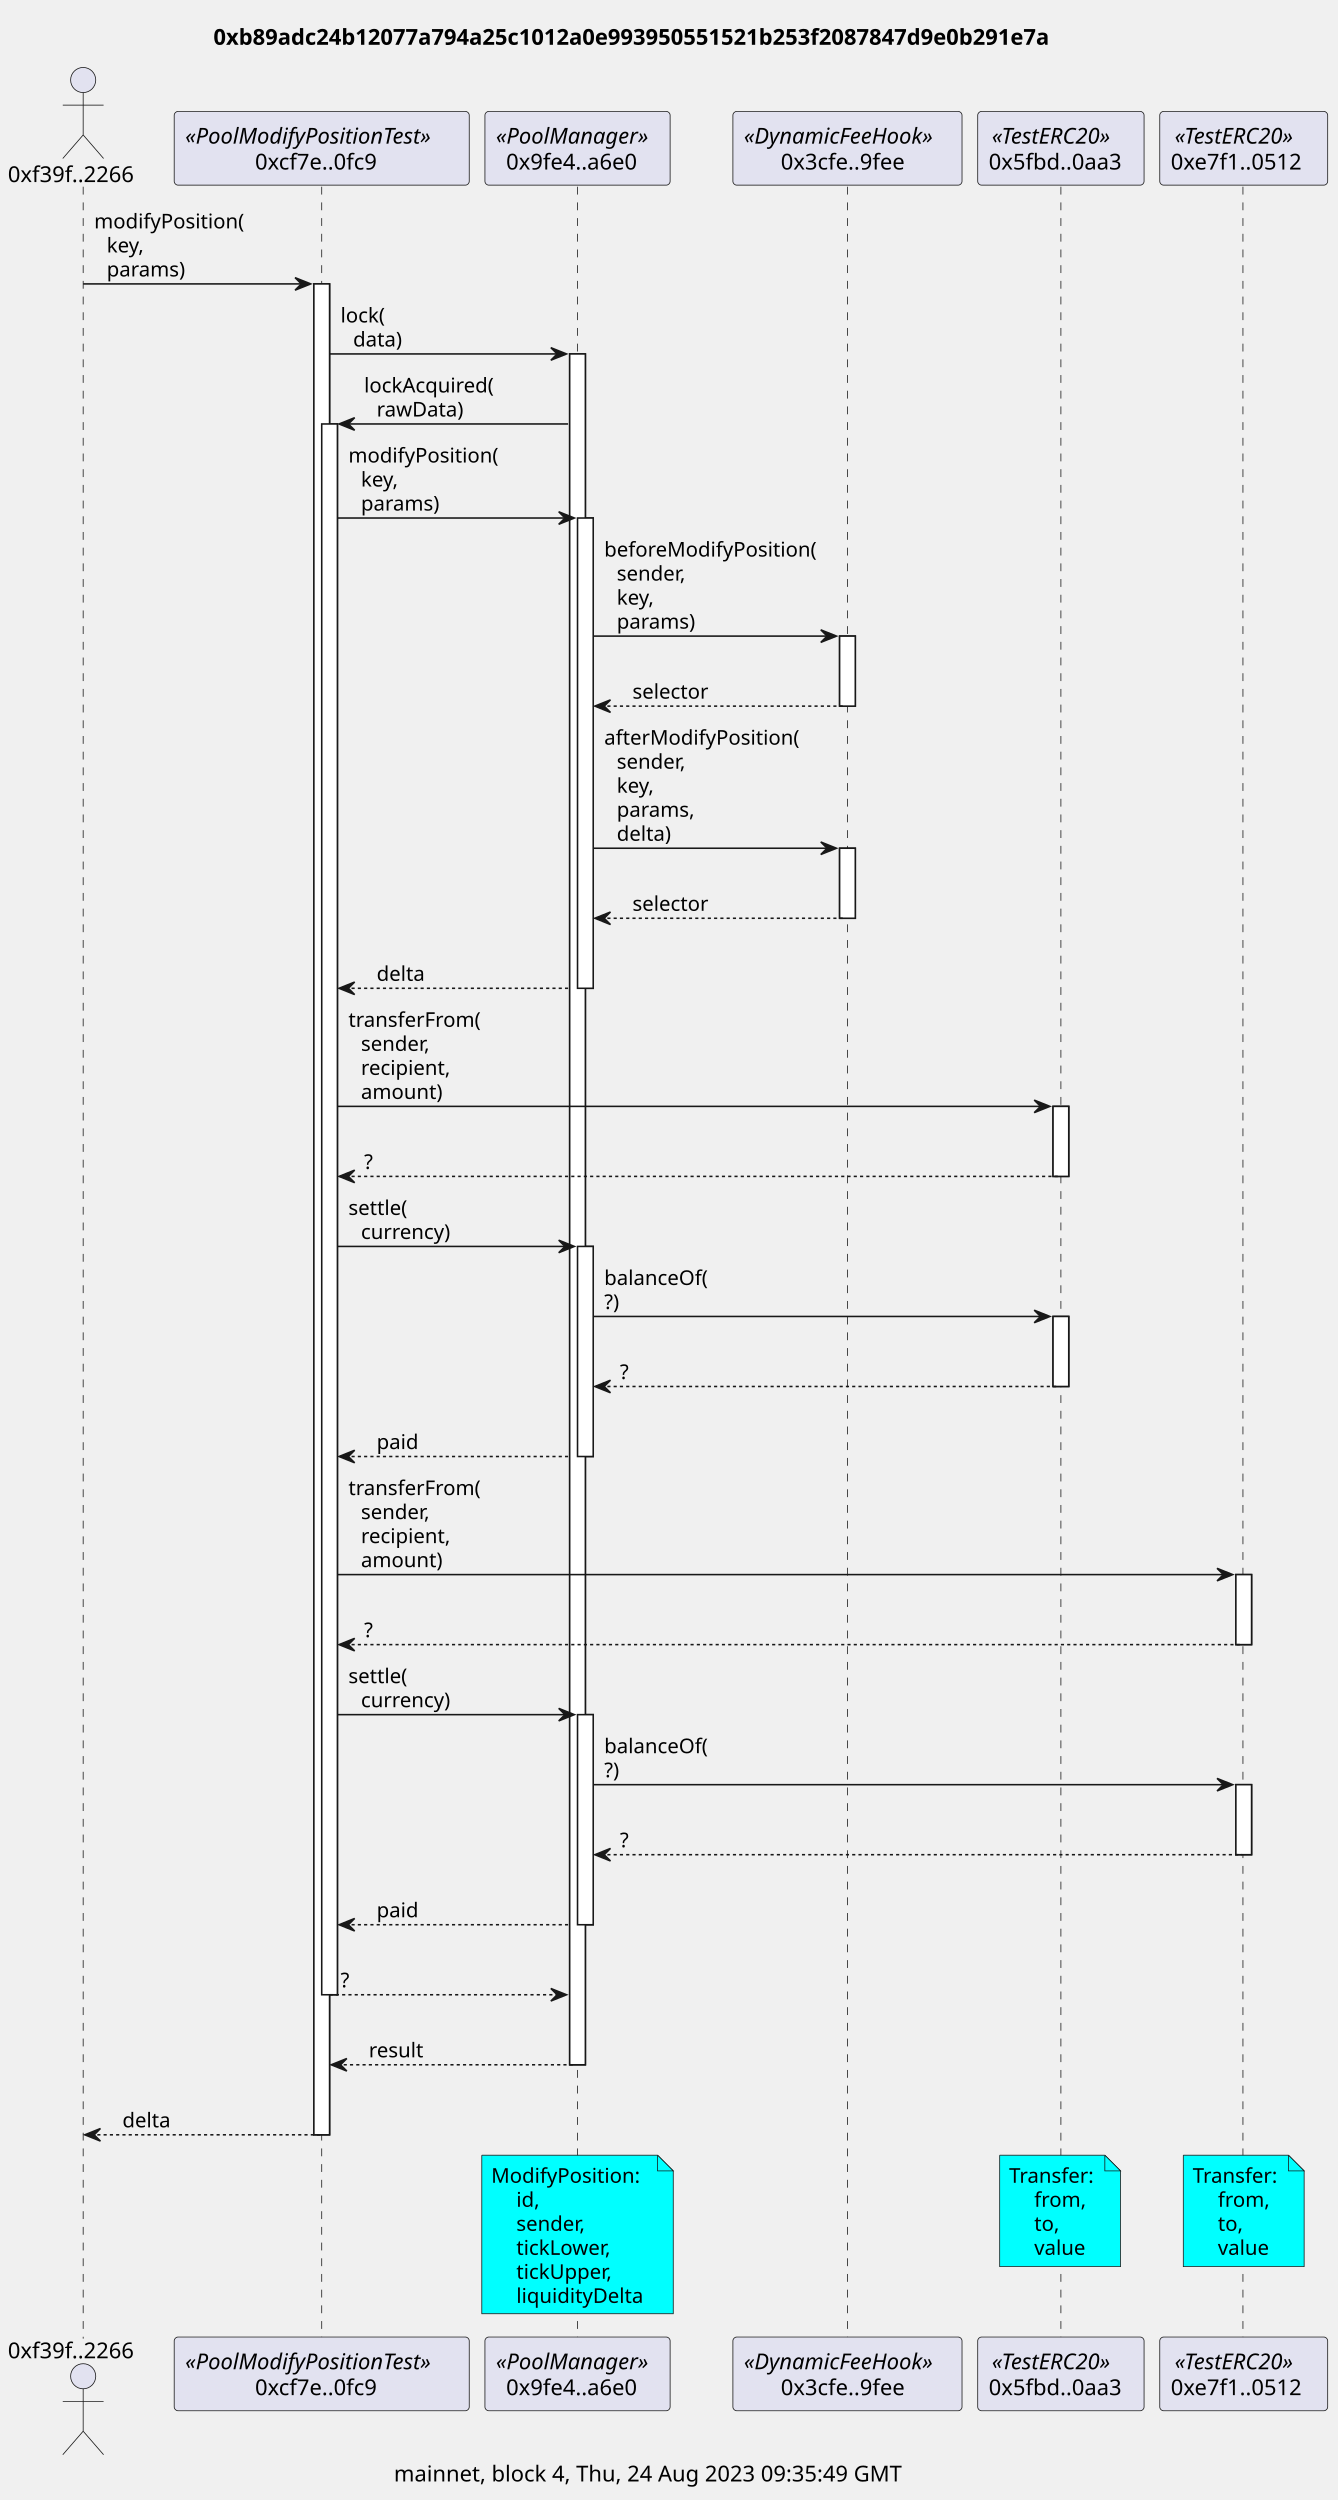
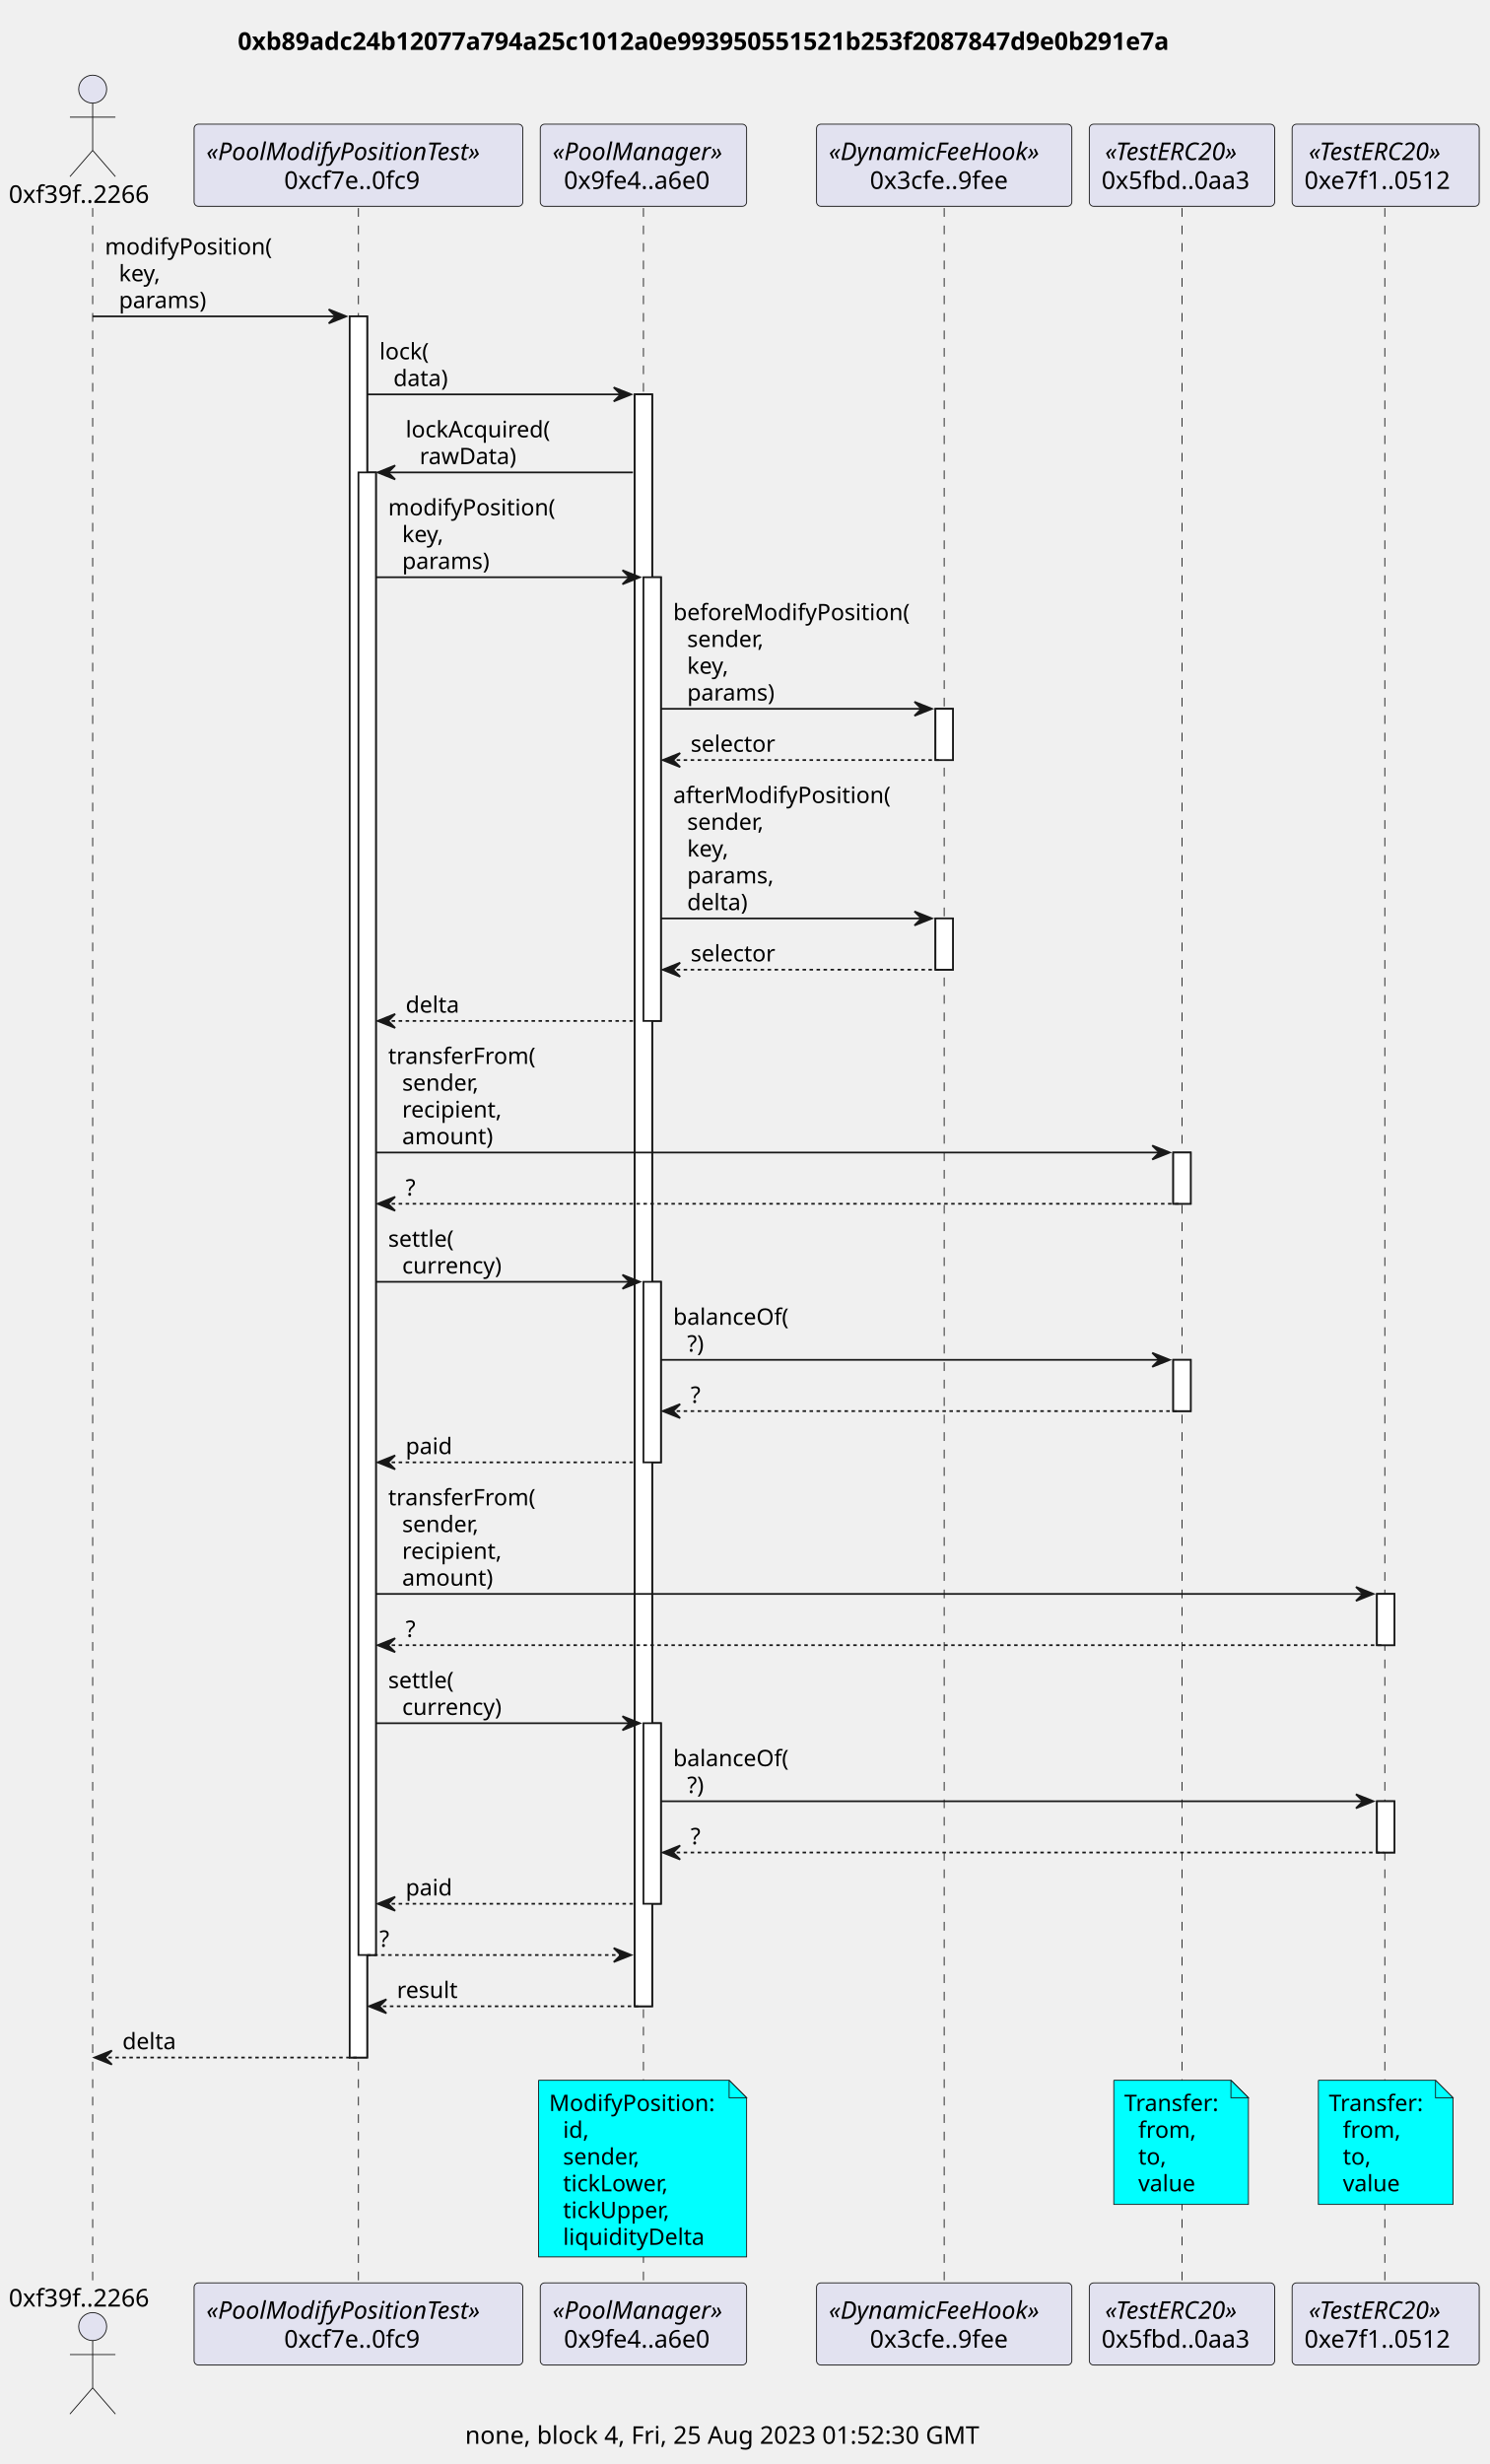
- <svg xmlns="http://www.w3.org/2000/svg" contentStyleType="text/css" height="1593px" preserveAspectRatio="none" style="width:852px;height:1593px;background:#FFFFFF;" version="1.1" viewBox="0 0 852 1593" width="852px" zoomAndPan="magnify">
+ <svg xmlns="http://www.w3.org/2000/svg" contentStyleType="text/css" height="1409px" preserveAspectRatio="none" style="width:852px;height:1409px;background:#FFFFFF;" version="1.1" viewBox="0 0 852 1409" width="852px" zoomAndPan="magnify">
  <defs />
  <g>
    <text fill="#000000" font-family="sans-serif" font-size="14" font-weight="bold" lengthAdjust="spacing" textLength="578" x="136" y="28.535">0xb89adc24b12077a794a25c1012a0e993950551521b253f2087847d9e0b291e7a</text>
-     <text fill="#000000" font-family="sans-serif" font-size="14" lengthAdjust="spacing" textLength="348" x="251" y="1581.186">mainnet, block 4, Thu, 24 Aug 2023 09:35:49 GMT</text>
-     <rect fill="#FFFFFF" height="1179.391" style="stroke:#181818;stroke-width:1.0;" width="10" x="200" y="180.908" />
-     <rect fill="#FFFFFF" height="1000.906" style="stroke:#181818;stroke-width:1.0;" width="10" x="205" y="270.15" />
-     <rect fill="#FFFFFF" height="1090.148" style="stroke:#181818;stroke-width:1.0;" width="10" x="363" y="225.529" />
-     <rect fill="#FFFFFF" height="299.658" style="stroke:#181818;stroke-width:1.0;" width="10" x="368" y="330.082" />
-     <rect fill="#FFFFFF" height="133.863" style="stroke:#181818;stroke-width:1.0;" width="10" x="368" y="794.225" />
-     <rect fill="#FFFFFF" height="133.863" style="stroke:#181818;stroke-width:1.0;" width="10" x="368" y="1092.572" />
-     <rect fill="#FFFFFF" height="44.621" style="stroke:#181818;stroke-width:1.0;" width="10" x="535" y="405.324" />
-     <rect fill="#FFFFFF" height="44.621" style="stroke:#181818;stroke-width:1.0;" width="10" x="535" y="540.498" />
-     <rect fill="#FFFFFF" height="44.621" style="stroke:#181818;stroke-width:1.0;" width="10" x="671" y="704.982" />
-     <rect fill="#FFFFFF" height="44.621" style="stroke:#181818;stroke-width:1.0;" width="10" x="671" y="838.846" />
-     <rect fill="#FFFFFF" height="44.621" style="stroke:#181818;stroke-width:1.0;" width="10" x="787.5" y="1003.33" />
-     <rect fill="#FFFFFF" height="44.621" style="stroke:#181818;stroke-width:1.0;" width="10" x="787.5" y="1137.193" />
-     <line style="stroke:#181818;stroke-width:0.5;stroke-dasharray:5.0,5.0;" x1="53" x2="53" y1="118.977" y2="1490.162" />
-     <line style="stroke:#181818;stroke-width:0.5;stroke-dasharray:5.0,5.0;" x1="205" x2="205" y1="118.977" y2="1490.162" />
-     <line style="stroke:#181818;stroke-width:0.5;stroke-dasharray:5.0,5.0;" x1="368" x2="368" y1="118.977" y2="1490.162" />
-     <line style="stroke:#181818;stroke-width:0.5;stroke-dasharray:5.0,5.0;" x1="540" x2="540" y1="118.977" y2="1490.162" />
-     <line style="stroke:#181818;stroke-width:0.5;stroke-dasharray:5.0,5.0;" x1="676" x2="676" y1="118.977" y2="1490.162" />
-     <line style="stroke:#181818;stroke-width:0.5;stroke-dasharray:5.0,5.0;" x1="792" x2="792" y1="118.977" y2="1490.162" />
+     <text fill="#000000" font-family="sans-serif" font-size="14" lengthAdjust="spacing" textLength="318" x="266" y="1397.459">none, block 4, Fri, 25 Aug 2023 01:52:30 GMT</text>
+     <rect fill="#FFFFFF" height="995.664" style="stroke:#181818;stroke-width:1.0;" width="10" x="200" y="180.908" />
+     <rect fill="#FFFFFF" height="847.801" style="stroke:#181818;stroke-width:1.0;" width="10" x="205" y="270.15" />
+     <rect fill="#FFFFFF" height="921.732" style="stroke:#181818;stroke-width:1.0;" width="10" x="363" y="225.529" />
+     <rect fill="#FFFFFF" height="253.727" style="stroke:#181818;stroke-width:1.0;" width="10" x="368" y="330.082" />
+     <rect fill="#FFFFFF" height="103.242" style="stroke:#181818;stroke-width:1.0;" width="10" x="368" y="732.982" />
+     <rect fill="#FFFFFF" height="103.242" style="stroke:#181818;stroke-width:1.0;" width="10" x="368" y="985.398" />
+     <rect fill="#FFFFFF" height="29.311" style="stroke:#181818;stroke-width:1.0;" width="10" x="535" y="405.324" />
+     <rect fill="#FFFFFF" height="29.311" style="stroke:#181818;stroke-width:1.0;" width="10" x="535" y="525.188" />
+     <rect fill="#FFFFFF" height="29.311" style="stroke:#181818;stroke-width:1.0;" width="10" x="671" y="659.051" />
+     <rect fill="#FFFFFF" height="29.311" style="stroke:#181818;stroke-width:1.0;" width="10" x="671" y="777.604" />
+     <rect fill="#FFFFFF" height="29.311" style="stroke:#181818;stroke-width:1.0;" width="10" x="787.5" y="911.467" />
+     <rect fill="#FFFFFF" height="29.311" style="stroke:#181818;stroke-width:1.0;" width="10" x="787.5" y="1030.02" />
+     <line style="stroke:#181818;stroke-width:0.5;stroke-dasharray:5.0,5.0;" x1="53" x2="53" y1="118.977" y2="1306.436" />
+     <line style="stroke:#181818;stroke-width:0.5;stroke-dasharray:5.0,5.0;" x1="205" x2="205" y1="118.977" y2="1306.436" />
+     <line style="stroke:#181818;stroke-width:0.5;stroke-dasharray:5.0,5.0;" x1="368" x2="368" y1="118.977" y2="1306.436" />
+     <line style="stroke:#181818;stroke-width:0.5;stroke-dasharray:5.0,5.0;" x1="540" x2="540" y1="118.977" y2="1306.436" />
+     <line style="stroke:#181818;stroke-width:0.5;stroke-dasharray:5.0,5.0;" x1="676" x2="676" y1="118.977" y2="1306.436" />
+     <line style="stroke:#181818;stroke-width:0.5;stroke-dasharray:5.0,5.0;" x1="792" x2="792" y1="118.977" y2="1306.436" />
    <text fill="#000000" font-family="sans-serif" font-size="14" lengthAdjust="spacing" textLength="90" x="5" y="116.023">0xf39f..2266</text>
    <ellipse cx="53" cy="50.988" fill="#E2E2F0" rx="8" ry="8" style="stroke:#181818;stroke-width:0.5;" />
    <path d="M53,58.988 L53,85.988 M40,66.988 L66,66.988 M53,85.988 L40,100.988 M53,85.988 L66,100.988 " fill="none" style="stroke:#181818;stroke-width:0.5;" />
-     <text fill="#000000" font-family="sans-serif" font-size="14" lengthAdjust="spacing" textLength="90" x="5" y="1502.697">0xf39f..2266</text>
-     <ellipse cx="53" cy="1514.15" fill="#E2E2F0" rx="8" ry="8" style="stroke:#181818;stroke-width:0.5;" />
-     <path d="M53,1522.15 L53,1549.15 M40,1530.15 L66,1530.15 M53,1549.15 L40,1564.15 M53,1549.15 L66,1564.15 " fill="none" style="stroke:#181818;stroke-width:0.5;" />
+     <text fill="#000000" font-family="sans-serif" font-size="14" lengthAdjust="spacing" textLength="90" x="5" y="1318.971">0xf39f..2266</text>
+     <ellipse cx="53" cy="1330.424" fill="#E2E2F0" rx="8" ry="8" style="stroke:#181818;stroke-width:0.5;" />
+     <path d="M53,1338.424 L53,1365.424 M40,1346.424 L66,1346.424 M53,1365.424 L40,1380.424 M53,1365.424 L66,1380.424 " fill="none" style="stroke:#181818;stroke-width:0.5;" />
    <rect fill="#E2E2F0" height="46.977" rx="2.5" ry="2.5" style="stroke:#181818;stroke-width:0.5;" width="188" x="111" y="71" />
    <text fill="#000000" font-family="sans-serif" font-size="14" font-style="italic" lengthAdjust="spacing" textLength="174" x="118" y="91.535">«PoolModifyPositionTest»</text>
    <text fill="#000000" font-family="sans-serif" font-size="14" lengthAdjust="spacing" textLength="85" x="162.5" y="108.023">0xcf7e..0fc9</text>
-     <rect fill="#E2E2F0" height="46.977" rx="2.5" ry="2.5" style="stroke:#181818;stroke-width:0.5;" width="188" x="111" y="1489.162" />
-     <text fill="#000000" font-family="sans-serif" font-size="14" font-style="italic" lengthAdjust="spacing" textLength="174" x="118" y="1509.697">«PoolModifyPositionTest»</text>
-     <text fill="#000000" font-family="sans-serif" font-size="14" lengthAdjust="spacing" textLength="85" x="162.5" y="1526.186">0xcf7e..0fc9</text>
+     <rect fill="#E2E2F0" height="46.977" rx="2.5" ry="2.5" style="stroke:#181818;stroke-width:0.5;" width="188" x="111" y="1305.436" />
+     <text fill="#000000" font-family="sans-serif" font-size="14" font-style="italic" lengthAdjust="spacing" textLength="174" x="118" y="1325.971">«PoolModifyPositionTest»</text>
+     <text fill="#000000" font-family="sans-serif" font-size="14" lengthAdjust="spacing" textLength="85" x="162.5" y="1342.459">0xcf7e..0fc9</text>
    <rect fill="#E2E2F0" height="46.977" rx="2.5" ry="2.5" style="stroke:#181818;stroke-width:0.5;" width="118" x="309" y="71" />
    <text fill="#000000" font-family="sans-serif" font-size="14" font-style="italic" lengthAdjust="spacing" textLength="104" x="316" y="91.535">«PoolManager»</text>
    <text fill="#000000" font-family="sans-serif" font-size="14" lengthAdjust="spacing" textLength="91" x="322.5" y="108.023">0x9fe4..a6e0</text>
-     <rect fill="#E2E2F0" height="46.977" rx="2.5" ry="2.5" style="stroke:#181818;stroke-width:0.5;" width="118" x="309" y="1489.162" />
-     <text fill="#000000" font-family="sans-serif" font-size="14" font-style="italic" lengthAdjust="spacing" textLength="104" x="316" y="1509.697">«PoolManager»</text>
-     <text fill="#000000" font-family="sans-serif" font-size="14" lengthAdjust="spacing" textLength="91" x="322.5" y="1526.186">0x9fe4..a6e0</text>
+     <rect fill="#E2E2F0" height="46.977" rx="2.5" ry="2.5" style="stroke:#181818;stroke-width:0.5;" width="118" x="309" y="1305.436" />
+     <text fill="#000000" font-family="sans-serif" font-size="14" font-style="italic" lengthAdjust="spacing" textLength="104" x="316" y="1325.971">«PoolManager»</text>
+     <text fill="#000000" font-family="sans-serif" font-size="14" lengthAdjust="spacing" textLength="91" x="322.5" y="1342.459">0x9fe4..a6e0</text>
    <rect fill="#E2E2F0" height="46.977" rx="2.5" ry="2.5" style="stroke:#181818;stroke-width:0.5;" width="146" x="467" y="71" />
    <text fill="#000000" font-family="sans-serif" font-size="14" font-style="italic" lengthAdjust="spacing" textLength="132" x="474" y="91.535">«DynamicFeeHook»</text>
    <text fill="#000000" font-family="sans-serif" font-size="14" lengthAdjust="spacing" textLength="85" x="497.5" y="108.023">0x3cfe..9fee</text>
-     <rect fill="#E2E2F0" height="46.977" rx="2.5" ry="2.5" style="stroke:#181818;stroke-width:0.5;" width="146" x="467" y="1489.162" />
-     <text fill="#000000" font-family="sans-serif" font-size="14" font-style="italic" lengthAdjust="spacing" textLength="132" x="474" y="1509.697">«DynamicFeeHook»</text>
-     <text fill="#000000" font-family="sans-serif" font-size="14" lengthAdjust="spacing" textLength="85" x="497.5" y="1526.186">0x3cfe..9fee</text>
+     <rect fill="#E2E2F0" height="46.977" rx="2.5" ry="2.5" style="stroke:#181818;stroke-width:0.5;" width="146" x="467" y="1305.436" />
+     <text fill="#000000" font-family="sans-serif" font-size="14" font-style="italic" lengthAdjust="spacing" textLength="132" x="474" y="1325.971">«DynamicFeeHook»</text>
+     <text fill="#000000" font-family="sans-serif" font-size="14" lengthAdjust="spacing" textLength="85" x="497.5" y="1342.459">0x3cfe..9fee</text>
    <rect fill="#E2E2F0" height="46.977" rx="2.5" ry="2.5" style="stroke:#181818;stroke-width:0.5;" width="106" x="623" y="71" />
    <text fill="#000000" font-family="sans-serif" font-size="14" font-style="italic" lengthAdjust="spacing" textLength="88" x="632" y="91.535">«TestERC20»</text>
    <text fill="#000000" font-family="sans-serif" font-size="14" lengthAdjust="spacing" textLength="92" x="630" y="108.023">0x5fbd..0aa3</text>
-     <rect fill="#E2E2F0" height="46.977" rx="2.5" ry="2.5" style="stroke:#181818;stroke-width:0.5;" width="106" x="623" y="1489.162" />
-     <text fill="#000000" font-family="sans-serif" font-size="14" font-style="italic" lengthAdjust="spacing" textLength="88" x="632" y="1509.697">«TestERC20»</text>
-     <text fill="#000000" font-family="sans-serif" font-size="14" lengthAdjust="spacing" textLength="92" x="630" y="1526.186">0x5fbd..0aa3</text>
+     <rect fill="#E2E2F0" height="46.977" rx="2.5" ry="2.5" style="stroke:#181818;stroke-width:0.5;" width="106" x="623" y="1305.436" />
+     <text fill="#000000" font-family="sans-serif" font-size="14" font-style="italic" lengthAdjust="spacing" textLength="88" x="632" y="1325.971">«TestERC20»</text>
+     <text fill="#000000" font-family="sans-serif" font-size="14" lengthAdjust="spacing" textLength="92" x="630" y="1342.459">0x5fbd..0aa3</text>
    <rect fill="#E2E2F0" height="46.977" rx="2.5" ry="2.5" style="stroke:#181818;stroke-width:0.5;" width="107" x="739" y="71" />
    <text fill="#000000" font-family="sans-serif" font-size="14" font-style="italic" lengthAdjust="spacing" textLength="88" x="748.5" y="91.535">«TestERC20»</text>
    <text fill="#000000" font-family="sans-serif" font-size="14" lengthAdjust="spacing" textLength="93" x="746" y="108.023">0xe7f1..0512</text>
-     <rect fill="#E2E2F0" height="46.977" rx="2.5" ry="2.5" style="stroke:#181818;stroke-width:0.5;" width="107" x="739" y="1489.162" />
-     <text fill="#000000" font-family="sans-serif" font-size="14" font-style="italic" lengthAdjust="spacing" textLength="88" x="748.5" y="1509.697">«TestERC20»</text>
-     <text fill="#000000" font-family="sans-serif" font-size="14" lengthAdjust="spacing" textLength="93" x="746" y="1526.186">0xe7f1..0512</text>
-     <rect fill="#FFFFFF" height="1179.391" style="stroke:#181818;stroke-width:1.0;" width="10" x="200" y="180.908" />
-     <rect fill="#FFFFFF" height="1000.906" style="stroke:#181818;stroke-width:1.0;" width="10" x="205" y="270.15" />
-     <rect fill="#FFFFFF" height="1090.148" style="stroke:#181818;stroke-width:1.0;" width="10" x="363" y="225.529" />
-     <rect fill="#FFFFFF" height="299.658" style="stroke:#181818;stroke-width:1.0;" width="10" x="368" y="330.082" />
-     <rect fill="#FFFFFF" height="133.863" style="stroke:#181818;stroke-width:1.0;" width="10" x="368" y="794.225" />
-     <rect fill="#FFFFFF" height="133.863" style="stroke:#181818;stroke-width:1.0;" width="10" x="368" y="1092.572" />
-     <rect fill="#FFFFFF" height="44.621" style="stroke:#181818;stroke-width:1.0;" width="10" x="535" y="405.324" />
-     <rect fill="#FFFFFF" height="44.621" style="stroke:#181818;stroke-width:1.0;" width="10" x="535" y="540.498" />
-     <rect fill="#FFFFFF" height="44.621" style="stroke:#181818;stroke-width:1.0;" width="10" x="671" y="704.982" />
-     <rect fill="#FFFFFF" height="44.621" style="stroke:#181818;stroke-width:1.0;" width="10" x="671" y="838.846" />
-     <rect fill="#FFFFFF" height="44.621" style="stroke:#181818;stroke-width:1.0;" width="10" x="787.5" y="1003.33" />
-     <rect fill="#FFFFFF" height="44.621" style="stroke:#181818;stroke-width:1.0;" width="10" x="787.5" y="1137.193" />
+     <rect fill="#E2E2F0" height="46.977" rx="2.5" ry="2.5" style="stroke:#181818;stroke-width:0.5;" width="107" x="739" y="1305.436" />
+     <text fill="#000000" font-family="sans-serif" font-size="14" font-style="italic" lengthAdjust="spacing" textLength="88" x="748.5" y="1325.971">«TestERC20»</text>
+     <text fill="#000000" font-family="sans-serif" font-size="14" lengthAdjust="spacing" textLength="93" x="746" y="1342.459">0xe7f1..0512</text>
+     <rect fill="#FFFFFF" height="995.664" style="stroke:#181818;stroke-width:1.0;" width="10" x="200" y="180.908" />
+     <rect fill="#FFFFFF" height="847.801" style="stroke:#181818;stroke-width:1.0;" width="10" x="205" y="270.15" />
+     <rect fill="#FFFFFF" height="921.732" style="stroke:#181818;stroke-width:1.0;" width="10" x="363" y="225.529" />
+     <rect fill="#FFFFFF" height="253.727" style="stroke:#181818;stroke-width:1.0;" width="10" x="368" y="330.082" />
+     <rect fill="#FFFFFF" height="103.242" style="stroke:#181818;stroke-width:1.0;" width="10" x="368" y="732.982" />
+     <rect fill="#FFFFFF" height="103.242" style="stroke:#181818;stroke-width:1.0;" width="10" x="368" y="985.398" />
+     <rect fill="#FFFFFF" height="29.311" style="stroke:#181818;stroke-width:1.0;" width="10" x="535" y="405.324" />
+     <rect fill="#FFFFFF" height="29.311" style="stroke:#181818;stroke-width:1.0;" width="10" x="535" y="525.188" />
+     <rect fill="#FFFFFF" height="29.311" style="stroke:#181818;stroke-width:1.0;" width="10" x="671" y="659.051" />
+     <rect fill="#FFFFFF" height="29.311" style="stroke:#181818;stroke-width:1.0;" width="10" x="671" y="777.604" />
+     <rect fill="#FFFFFF" height="29.311" style="stroke:#181818;stroke-width:1.0;" width="10" x="787.5" y="911.467" />
+     <rect fill="#FFFFFF" height="29.311" style="stroke:#181818;stroke-width:1.0;" width="10" x="787.5" y="1030.02" />
    <polygon fill="#181818" points="188,176.908,198,180.908,188,184.908,192,180.908" style="stroke:#181818;stroke-width:1.0;" />
    <line style="stroke:#181818;stroke-width:1.0;" x1="53" x2="194" y1="180.908" y2="180.908" />
    <text fill="#000000" font-family="sans-serif" font-size="13" lengthAdjust="spacing" textLength="99" x="60" y="145.545">modifyPosition(</text>
    <text fill="#000000" font-family="sans-serif" font-size="13" lengthAdjust="spacing" textLength="26" x="68" y="160.856">key,</text>
    <text fill="#000000" font-family="sans-serif" font-size="13" lengthAdjust="spacing" textLength="50" x="68" y="176.166">params)</text>
    <polygon fill="#181818" points="351,221.529,361,225.529,351,229.529,355,225.529" style="stroke:#181818;stroke-width:1.0;" />
    <line style="stroke:#181818;stroke-width:1.0;" x1="210" x2="357" y1="225.529" y2="225.529" />
    <text fill="#000000" font-family="sans-serif" font-size="13" lengthAdjust="spacing" textLength="31" x="217" y="205.477">lock(</text>
    <text fill="#000000" font-family="sans-serif" font-size="13" lengthAdjust="spacing" textLength="31" x="225" y="220.787">data)</text>
    <polygon fill="#181818" points="226,266.15,216,270.15,226,274.15,222,270.15" style="stroke:#181818;stroke-width:1.0;" />
    <line style="stroke:#181818;stroke-width:1.0;" x1="220" x2="362" y1="270.15" y2="270.15" />
    <text fill="#000000" font-family="sans-serif" font-size="13" lengthAdjust="spacing" textLength="87" x="232" y="250.098">lockAcquired(</text>
    <text fill="#000000" font-family="sans-serif" font-size="13" lengthAdjust="spacing" textLength="55" x="240" y="265.408">rawData)</text>
    <polygon fill="#181818" points="356,326.082,366,330.082,356,334.082,360,330.082" style="stroke:#181818;stroke-width:1.0;" />
    <line style="stroke:#181818;stroke-width:1.0;" x1="215" x2="362" y1="330.082" y2="330.082" />
    <text fill="#000000" font-family="sans-serif" font-size="13" lengthAdjust="spacing" textLength="99" x="222" y="294.719">modifyPosition(</text>
    <text fill="#000000" font-family="sans-serif" font-size="13" lengthAdjust="spacing" textLength="26" x="230" y="310.029">key,</text>
    <text fill="#000000" font-family="sans-serif" font-size="13" lengthAdjust="spacing" textLength="50" x="230" y="325.34">params)</text>
    <polygon fill="#181818" points="523,401.324,533,405.324,523,409.324,527,405.324" style="stroke:#181818;stroke-width:1.0;" />
    <line style="stroke:#181818;stroke-width:1.0;" x1="378" x2="529" y1="405.324" y2="405.324" />
    <text fill="#000000" font-family="sans-serif" font-size="13" lengthAdjust="spacing" textLength="138" x="385" y="354.65">beforeModifyPosition(</text>
    <text fill="#000000" font-family="sans-serif" font-size="13" lengthAdjust="spacing" textLength="46" x="393" y="369.961">sender,</text>
    <text fill="#000000" font-family="sans-serif" font-size="13" lengthAdjust="spacing" textLength="26" x="393" y="385.272">key,</text>
    <text fill="#000000" font-family="sans-serif" font-size="13" lengthAdjust="spacing" textLength="50" x="393" y="400.582">params)</text>
-     <polygon fill="#181818" points="389,445.945,379,449.945,389,453.945,385,449.945" style="stroke:#181818;stroke-width:1.0;" />
-     <line style="stroke:#181818;stroke-width:1.0;stroke-dasharray:2.0,2.0;" x1="383" x2="539" y1="449.945" y2="449.945" />
-     <text fill="#000000" font-family="sans-serif" font-size="13" lengthAdjust="spacing" textLength="4" x="395" y="429.893"> </text>
-     <text fill="#000000" font-family="sans-serif" font-size="13" lengthAdjust="spacing" textLength="50" x="403" y="445.203">selector</text>
-     <polygon fill="#181818" points="523,536.498,533,540.498,523,544.498,527,540.498" style="stroke:#181818;stroke-width:1.0;" />
-     <line style="stroke:#181818;stroke-width:1.0;" x1="378" x2="529" y1="540.498" y2="540.498" />
-     <text fill="#000000" font-family="sans-serif" font-size="13" lengthAdjust="spacing" textLength="127" x="385" y="474.514">afterModifyPosition(</text>
-     <text fill="#000000" font-family="sans-serif" font-size="13" lengthAdjust="spacing" textLength="46" x="393" y="489.824">sender,</text>
-     <text fill="#000000" font-family="sans-serif" font-size="13" lengthAdjust="spacing" textLength="26" x="393" y="505.135">key,</text>
-     <text fill="#000000" font-family="sans-serif" font-size="13" lengthAdjust="spacing" textLength="50" x="393" y="520.445">params,</text>
-     <text fill="#000000" font-family="sans-serif" font-size="13" lengthAdjust="spacing" textLength="35" x="393" y="535.756">delta)</text>
-     <polygon fill="#181818" points="389,581.119,379,585.119,389,589.119,385,585.119" style="stroke:#181818;stroke-width:1.0;" />
-     <line style="stroke:#181818;stroke-width:1.0;stroke-dasharray:2.0,2.0;" x1="383" x2="539" y1="585.119" y2="585.119" />
-     <text fill="#000000" font-family="sans-serif" font-size="13" lengthAdjust="spacing" textLength="4" x="395" y="565.066"> </text>
-     <text fill="#000000" font-family="sans-serif" font-size="13" lengthAdjust="spacing" textLength="50" x="403" y="580.377">selector</text>
-     <polygon fill="#181818" points="226,625.74,216,629.74,226,633.74,222,629.74" style="stroke:#181818;stroke-width:1.0;" />
-     <line style="stroke:#181818;stroke-width:1.0;stroke-dasharray:2.0,2.0;" x1="220" x2="362" y1="629.74" y2="629.74" />
-     <text fill="#000000" font-family="sans-serif" font-size="13" lengthAdjust="spacing" textLength="4" x="232" y="609.688"> </text>
-     <text fill="#000000" font-family="sans-serif" font-size="13" lengthAdjust="spacing" textLength="31" x="240" y="624.998">delta</text>
-     <polygon fill="#181818" points="659,700.982,669,704.982,659,708.982,663,704.982" style="stroke:#181818;stroke-width:1.0;" />
-     <line style="stroke:#181818;stroke-width:1.0;" x1="215" x2="665" y1="704.982" y2="704.982" />
-     <text fill="#000000" font-family="sans-serif" font-size="13" lengthAdjust="spacing" textLength="85" x="222" y="654.309">transferFrom(</text>
-     <text fill="#000000" font-family="sans-serif" font-size="13" lengthAdjust="spacing" textLength="46" x="230" y="669.619">sender,</text>
-     <text fill="#000000" font-family="sans-serif" font-size="13" lengthAdjust="spacing" textLength="59" x="230" y="684.93">recipient,</text>
-     <text fill="#000000" font-family="sans-serif" font-size="13" lengthAdjust="spacing" textLength="52" x="230" y="700.24">amount)</text>
-     <polygon fill="#181818" points="226,745.604,216,749.604,226,753.604,222,749.604" style="stroke:#181818;stroke-width:1.0;" />
-     <line style="stroke:#181818;stroke-width:1.0;stroke-dasharray:2.0,2.0;" x1="220" x2="675" y1="749.604" y2="749.604" />
-     <text fill="#000000" font-family="sans-serif" font-size="13" lengthAdjust="spacing" textLength="4" x="232" y="729.551"> </text>
-     <text fill="#000000" font-family="sans-serif" font-size="13" lengthAdjust="spacing" textLength="5" x="232" y="744.861">?</text>
-     <polygon fill="#181818" points="356,790.225,366,794.225,356,798.225,360,794.225" style="stroke:#181818;stroke-width:1.0;" />
-     <line style="stroke:#181818;stroke-width:1.0;" x1="215" x2="362" y1="794.225" y2="794.225" />
-     <text fill="#000000" font-family="sans-serif" font-size="13" lengthAdjust="spacing" textLength="39" x="222" y="774.172">settle(</text>
-     <text fill="#000000" font-family="sans-serif" font-size="13" lengthAdjust="spacing" textLength="58" x="230" y="789.482">currency)</text>
-     <polygon fill="#181818" points="659,834.846,669,838.846,659,842.846,663,838.846" style="stroke:#181818;stroke-width:1.0;" />
-     <line style="stroke:#181818;stroke-width:1.0;" x1="378" x2="665" y1="838.846" y2="838.846" />
-     <text fill="#000000" font-family="sans-serif" font-size="13" lengthAdjust="spacing" textLength="67" x="385" y="818.793">balanceOf(</text>
-     <text fill="#000000" font-family="sans-serif" font-size="13" lengthAdjust="spacing" textLength="9" x="385" y="834.104">?)</text>
-     <polygon fill="#181818" points="389,879.467,379,883.467,389,887.467,385,883.467" style="stroke:#181818;stroke-width:1.0;" />
-     <line style="stroke:#181818;stroke-width:1.0;stroke-dasharray:2.0,2.0;" x1="383" x2="675" y1="883.467" y2="883.467" />
-     <text fill="#000000" font-family="sans-serif" font-size="13" lengthAdjust="spacing" textLength="4" x="395" y="863.414"> </text>
-     <text fill="#000000" font-family="sans-serif" font-size="13" lengthAdjust="spacing" textLength="5" x="395" y="878.725">?</text>
-     <polygon fill="#181818" points="226,924.088,216,928.088,226,932.088,222,928.088" style="stroke:#181818;stroke-width:1.0;" />
-     <line style="stroke:#181818;stroke-width:1.0;stroke-dasharray:2.0,2.0;" x1="220" x2="362" y1="928.088" y2="928.088" />
-     <text fill="#000000" font-family="sans-serif" font-size="13" lengthAdjust="spacing" textLength="4" x="232" y="908.035"> </text>
-     <text fill="#000000" font-family="sans-serif" font-size="13" lengthAdjust="spacing" textLength="27" x="240" y="923.346">paid</text>
-     <polygon fill="#181818" points="775.5,999.33,785.5,1003.33,775.5,1007.33,779.5,1003.33" style="stroke:#181818;stroke-width:1.0;" />
-     <line style="stroke:#181818;stroke-width:1.0;" x1="215" x2="781.5" y1="1003.33" y2="1003.33" />
-     <text fill="#000000" font-family="sans-serif" font-size="13" lengthAdjust="spacing" textLength="85" x="222" y="952.656">transferFrom(</text>
-     <text fill="#000000" font-family="sans-serif" font-size="13" lengthAdjust="spacing" textLength="46" x="230" y="967.967">sender,</text>
-     <text fill="#000000" font-family="sans-serif" font-size="13" lengthAdjust="spacing" textLength="59" x="230" y="983.277">recipient,</text>
-     <text fill="#000000" font-family="sans-serif" font-size="13" lengthAdjust="spacing" textLength="52" x="230" y="998.588">amount)</text>
-     <polygon fill="#181818" points="226,1043.951,216,1047.951,226,1051.951,222,1047.951" style="stroke:#181818;stroke-width:1.0;" />
-     <line style="stroke:#181818;stroke-width:1.0;stroke-dasharray:2.0,2.0;" x1="220" x2="791.5" y1="1047.951" y2="1047.951" />
-     <text fill="#000000" font-family="sans-serif" font-size="13" lengthAdjust="spacing" textLength="4" x="232" y="1027.898"> </text>
-     <text fill="#000000" font-family="sans-serif" font-size="13" lengthAdjust="spacing" textLength="5" x="232" y="1043.209">?</text>
-     <polygon fill="#181818" points="356,1088.572,366,1092.572,356,1096.572,360,1092.572" style="stroke:#181818;stroke-width:1.0;" />
-     <line style="stroke:#181818;stroke-width:1.0;" x1="215" x2="362" y1="1092.572" y2="1092.572" />
-     <text fill="#000000" font-family="sans-serif" font-size="13" lengthAdjust="spacing" textLength="39" x="222" y="1072.52">settle(</text>
-     <text fill="#000000" font-family="sans-serif" font-size="13" lengthAdjust="spacing" textLength="58" x="230" y="1087.83">currency)</text>
-     <polygon fill="#181818" points="775.5,1133.193,785.5,1137.193,775.5,1141.193,779.5,1137.193" style="stroke:#181818;stroke-width:1.0;" />
-     <line style="stroke:#181818;stroke-width:1.0;" x1="378" x2="781.5" y1="1137.193" y2="1137.193" />
-     <text fill="#000000" font-family="sans-serif" font-size="13" lengthAdjust="spacing" textLength="67" x="385" y="1117.141">balanceOf(</text>
-     <text fill="#000000" font-family="sans-serif" font-size="13" lengthAdjust="spacing" textLength="9" x="385" y="1132.451">?)</text>
-     <polygon fill="#181818" points="389,1177.814,379,1181.814,389,1185.814,385,1181.814" style="stroke:#181818;stroke-width:1.0;" />
-     <line style="stroke:#181818;stroke-width:1.0;stroke-dasharray:2.0,2.0;" x1="383" x2="791.5" y1="1181.814" y2="1181.814" />
-     <text fill="#000000" font-family="sans-serif" font-size="13" lengthAdjust="spacing" textLength="4" x="395" y="1161.762"> </text>
-     <text fill="#000000" font-family="sans-serif" font-size="13" lengthAdjust="spacing" textLength="5" x="395" y="1177.072">?</text>
-     <polygon fill="#181818" points="226,1222.436,216,1226.436,226,1230.436,222,1226.436" style="stroke:#181818;stroke-width:1.0;" />
-     <line style="stroke:#181818;stroke-width:1.0;stroke-dasharray:2.0,2.0;" x1="220" x2="362" y1="1226.436" y2="1226.436" />
-     <text fill="#000000" font-family="sans-serif" font-size="13" lengthAdjust="spacing" textLength="4" x="232" y="1206.383"> </text>
-     <text fill="#000000" font-family="sans-serif" font-size="13" lengthAdjust="spacing" textLength="27" x="240" y="1221.693">paid</text>
-     <polygon fill="#181818" points="351,1267.057,361,1271.057,351,1275.057,355,1271.057" style="stroke:#181818;stroke-width:1.0;" />
-     <line style="stroke:#181818;stroke-width:1.0;stroke-dasharray:2.0,2.0;" x1="210" x2="357" y1="1271.057" y2="1271.057" />
-     <text fill="#000000" font-family="sans-serif" font-size="13" lengthAdjust="spacing" textLength="4" x="217" y="1251.004"> </text>
-     <text fill="#000000" font-family="sans-serif" font-size="13" lengthAdjust="spacing" textLength="5" x="217" y="1266.314">?</text>
-     <polygon fill="#181818" points="221,1311.678,211,1315.678,221,1319.678,217,1315.678" style="stroke:#181818;stroke-width:1.0;" />
-     <line style="stroke:#181818;stroke-width:1.0;stroke-dasharray:2.0,2.0;" x1="215" x2="367" y1="1315.678" y2="1315.678" />
-     <text fill="#000000" font-family="sans-serif" font-size="13" lengthAdjust="spacing" textLength="4" x="227" y="1295.625"> </text>
-     <text fill="#000000" font-family="sans-serif" font-size="13" lengthAdjust="spacing" textLength="36" x="235" y="1310.936">result</text>
-     <polygon fill="#181818" points="64,1356.299,54,1360.299,64,1364.299,60,1360.299" style="stroke:#181818;stroke-width:1.0;" />
-     <line style="stroke:#181818;stroke-width:1.0;stroke-dasharray:2.0,2.0;" x1="58" x2="204" y1="1360.299" y2="1360.299" />
-     <text fill="#000000" font-family="sans-serif" font-size="13" lengthAdjust="spacing" textLength="4" x="70" y="1340.246"> </text>
-     <text fill="#000000" font-family="sans-serif" font-size="13" lengthAdjust="spacing" textLength="31" x="78" y="1355.557">delta</text>
-     <path d="M307,1373.299 L307,1474.299 L429,1474.299 L429,1383.299 L419,1373.299 L307,1373.299 " fill="#00FFFF" style="stroke:#181818;stroke-width:0.5;" />
-     <path d="M419,1373.299 L419,1383.299 L429,1383.299 L419,1373.299 " fill="#00FFFF" style="stroke:#181818;stroke-width:0.5;" />
-     <text fill="#000000" font-family="sans-serif" font-size="13" lengthAdjust="spacing" textLength="98" x="313" y="1390.867">ModifyPosition:</text>
-     <text fill="#000000" font-family="sans-serif" font-size="13" lengthAdjust="spacing" textLength="16" x="329" y="1406.178">id,</text>
-     <text fill="#000000" font-family="sans-serif" font-size="13" lengthAdjust="spacing" textLength="46" x="329" y="1421.488">sender,</text>
-     <text fill="#000000" font-family="sans-serif" font-size="13" lengthAdjust="spacing" textLength="65" x="329" y="1436.799">tickLower,</text>
-     <text fill="#000000" font-family="sans-serif" font-size="13" lengthAdjust="spacing" textLength="65" x="329" y="1452.109">tickUpper,</text>
-     <text fill="#000000" font-family="sans-serif" font-size="13" lengthAdjust="spacing" textLength="85" x="329" y="1467.42">liquidityDelta</text>
-     <path d="M637,1373.299 L637,1444.299 L714,1444.299 L714,1383.299 L704,1373.299 L637,1373.299 " fill="#00FFFF" style="stroke:#181818;stroke-width:0.5;" />
-     <path d="M704,1373.299 L704,1383.299 L714,1383.299 L704,1373.299 " fill="#00FFFF" style="stroke:#181818;stroke-width:0.5;" />
-     <text fill="#000000" font-family="sans-serif" font-size="13" lengthAdjust="spacing" textLength="56" x="643" y="1390.867">Transfer:</text>
-     <text fill="#000000" font-family="sans-serif" font-size="13" lengthAdjust="spacing" textLength="34" x="659" y="1406.178">from,</text>
-     <text fill="#000000" font-family="sans-serif" font-size="13" lengthAdjust="spacing" textLength="17" x="659" y="1421.488">to,</text>
-     <text fill="#000000" font-family="sans-serif" font-size="13" lengthAdjust="spacing" textLength="33" x="659" y="1436.799">value</text>
-     <path d="M754,1373.299 L754,1444.299 L831,1444.299 L831,1383.299 L821,1373.299 L754,1373.299 " fill="#00FFFF" style="stroke:#181818;stroke-width:0.5;" />
-     <path d="M821,1373.299 L821,1383.299 L831,1383.299 L821,1373.299 " fill="#00FFFF" style="stroke:#181818;stroke-width:0.5;" />
-     <text fill="#000000" font-family="sans-serif" font-size="13" lengthAdjust="spacing" textLength="56" x="760" y="1390.867">Transfer:</text>
-     <text fill="#000000" font-family="sans-serif" font-size="13" lengthAdjust="spacing" textLength="34" x="776" y="1406.178">from,</text>
-     <text fill="#000000" font-family="sans-serif" font-size="13" lengthAdjust="spacing" textLength="17" x="776" y="1421.488">to,</text>
-     <text fill="#000000" font-family="sans-serif" font-size="13" lengthAdjust="spacing" textLength="33" x="776" y="1436.799">value</text>
+     <polygon fill="#181818" points="389,430.635,379,434.635,389,438.635,385,434.635" style="stroke:#181818;stroke-width:1.0;" />
+     <line style="stroke:#181818;stroke-width:1.0;stroke-dasharray:2.0,2.0;" x1="383" x2="539" y1="434.635" y2="434.635" />
+     <text fill="#000000" font-family="sans-serif" font-size="13" lengthAdjust="spacing" textLength="50" x="395" y="429.893">selector</text>
+     <polygon fill="#181818" points="523,521.188,533,525.188,523,529.188,527,525.188" style="stroke:#181818;stroke-width:1.0;" />
+     <line style="stroke:#181818;stroke-width:1.0;" x1="378" x2="529" y1="525.188" y2="525.188" />
+     <text fill="#000000" font-family="sans-serif" font-size="13" lengthAdjust="spacing" textLength="127" x="385" y="459.203">afterModifyPosition(</text>
+     <text fill="#000000" font-family="sans-serif" font-size="13" lengthAdjust="spacing" textLength="46" x="393" y="474.514">sender,</text>
+     <text fill="#000000" font-family="sans-serif" font-size="13" lengthAdjust="spacing" textLength="26" x="393" y="489.824">key,</text>
+     <text fill="#000000" font-family="sans-serif" font-size="13" lengthAdjust="spacing" textLength="50" x="393" y="505.135">params,</text>
+     <text fill="#000000" font-family="sans-serif" font-size="13" lengthAdjust="spacing" textLength="35" x="393" y="520.445">delta)</text>
+     <polygon fill="#181818" points="389,550.498,379,554.498,389,558.498,385,554.498" style="stroke:#181818;stroke-width:1.0;" />
+     <line style="stroke:#181818;stroke-width:1.0;stroke-dasharray:2.0,2.0;" x1="383" x2="539" y1="554.498" y2="554.498" />
+     <text fill="#000000" font-family="sans-serif" font-size="13" lengthAdjust="spacing" textLength="50" x="395" y="549.756">selector</text>
+     <polygon fill="#181818" points="226,579.809,216,583.809,226,587.809,222,583.809" style="stroke:#181818;stroke-width:1.0;" />
+     <line style="stroke:#181818;stroke-width:1.0;stroke-dasharray:2.0,2.0;" x1="220" x2="362" y1="583.809" y2="583.809" />
+     <text fill="#000000" font-family="sans-serif" font-size="13" lengthAdjust="spacing" textLength="31" x="232" y="579.066">delta</text>
+     <polygon fill="#181818" points="659,655.051,669,659.051,659,663.051,663,659.051" style="stroke:#181818;stroke-width:1.0;" />
+     <line style="stroke:#181818;stroke-width:1.0;" x1="215" x2="665" y1="659.051" y2="659.051" />
+     <text fill="#000000" font-family="sans-serif" font-size="13" lengthAdjust="spacing" textLength="85" x="222" y="608.377">transferFrom(</text>
+     <text fill="#000000" font-family="sans-serif" font-size="13" lengthAdjust="spacing" textLength="46" x="230" y="623.688">sender,</text>
+     <text fill="#000000" font-family="sans-serif" font-size="13" lengthAdjust="spacing" textLength="59" x="230" y="638.998">recipient,</text>
+     <text fill="#000000" font-family="sans-serif" font-size="13" lengthAdjust="spacing" textLength="52" x="230" y="654.309">amount)</text>
+     <polygon fill="#181818" points="226,684.361,216,688.361,226,692.361,222,688.361" style="stroke:#181818;stroke-width:1.0;" />
+     <line style="stroke:#181818;stroke-width:1.0;stroke-dasharray:2.0,2.0;" x1="220" x2="675" y1="688.361" y2="688.361" />
+     <text fill="#000000" font-family="sans-serif" font-size="13" lengthAdjust="spacing" textLength="5" x="232" y="683.619">?</text>
+     <polygon fill="#181818" points="356,728.982,366,732.982,356,736.982,360,732.982" style="stroke:#181818;stroke-width:1.0;" />
+     <line style="stroke:#181818;stroke-width:1.0;" x1="215" x2="362" y1="732.982" y2="732.982" />
+     <text fill="#000000" font-family="sans-serif" font-size="13" lengthAdjust="spacing" textLength="39" x="222" y="712.93">settle(</text>
+     <text fill="#000000" font-family="sans-serif" font-size="13" lengthAdjust="spacing" textLength="58" x="230" y="728.24">currency)</text>
+     <polygon fill="#181818" points="659,773.604,669,777.604,659,781.604,663,777.604" style="stroke:#181818;stroke-width:1.0;" />
+     <line style="stroke:#181818;stroke-width:1.0;" x1="378" x2="665" y1="777.604" y2="777.604" />
+     <text fill="#000000" font-family="sans-serif" font-size="13" lengthAdjust="spacing" textLength="67" x="385" y="757.551">balanceOf(</text>
+     <text fill="#000000" font-family="sans-serif" font-size="13" lengthAdjust="spacing" textLength="9" x="393" y="772.861">?)</text>
+     <polygon fill="#181818" points="389,802.914,379,806.914,389,810.914,385,806.914" style="stroke:#181818;stroke-width:1.0;" />
+     <line style="stroke:#181818;stroke-width:1.0;stroke-dasharray:2.0,2.0;" x1="383" x2="675" y1="806.914" y2="806.914" />
+     <text fill="#000000" font-family="sans-serif" font-size="13" lengthAdjust="spacing" textLength="5" x="395" y="802.172">?</text>
+     <polygon fill="#181818" points="226,832.225,216,836.225,226,840.225,222,836.225" style="stroke:#181818;stroke-width:1.0;" />
+     <line style="stroke:#181818;stroke-width:1.0;stroke-dasharray:2.0,2.0;" x1="220" x2="362" y1="836.225" y2="836.225" />
+     <text fill="#000000" font-family="sans-serif" font-size="13" lengthAdjust="spacing" textLength="27" x="232" y="831.482">paid</text>
+     <polygon fill="#181818" points="775.5,907.467,785.5,911.467,775.5,915.467,779.5,911.467" style="stroke:#181818;stroke-width:1.0;" />
+     <line style="stroke:#181818;stroke-width:1.0;" x1="215" x2="781.5" y1="911.467" y2="911.467" />
+     <text fill="#000000" font-family="sans-serif" font-size="13" lengthAdjust="spacing" textLength="85" x="222" y="860.793">transferFrom(</text>
+     <text fill="#000000" font-family="sans-serif" font-size="13" lengthAdjust="spacing" textLength="46" x="230" y="876.104">sender,</text>
+     <text fill="#000000" font-family="sans-serif" font-size="13" lengthAdjust="spacing" textLength="59" x="230" y="891.414">recipient,</text>
+     <text fill="#000000" font-family="sans-serif" font-size="13" lengthAdjust="spacing" textLength="52" x="230" y="906.725">amount)</text>
+     <polygon fill="#181818" points="226,936.777,216,940.777,226,944.777,222,940.777" style="stroke:#181818;stroke-width:1.0;" />
+     <line style="stroke:#181818;stroke-width:1.0;stroke-dasharray:2.0,2.0;" x1="220" x2="791.5" y1="940.777" y2="940.777" />
+     <text fill="#000000" font-family="sans-serif" font-size="13" lengthAdjust="spacing" textLength="5" x="232" y="936.035">?</text>
+     <polygon fill="#181818" points="356,981.398,366,985.398,356,989.398,360,985.398" style="stroke:#181818;stroke-width:1.0;" />
+     <line style="stroke:#181818;stroke-width:1.0;" x1="215" x2="362" y1="985.398" y2="985.398" />
+     <text fill="#000000" font-family="sans-serif" font-size="13" lengthAdjust="spacing" textLength="39" x="222" y="965.346">settle(</text>
+     <text fill="#000000" font-family="sans-serif" font-size="13" lengthAdjust="spacing" textLength="58" x="230" y="980.656">currency)</text>
+     <polygon fill="#181818" points="775.5,1026.02,785.5,1030.02,775.5,1034.02,779.5,1030.02" style="stroke:#181818;stroke-width:1.0;" />
+     <line style="stroke:#181818;stroke-width:1.0;" x1="378" x2="781.5" y1="1030.02" y2="1030.02" />
+     <text fill="#000000" font-family="sans-serif" font-size="13" lengthAdjust="spacing" textLength="67" x="385" y="1009.967">balanceOf(</text>
+     <text fill="#000000" font-family="sans-serif" font-size="13" lengthAdjust="spacing" textLength="9" x="393" y="1025.277">?)</text>
+     <polygon fill="#181818" points="389,1055.33,379,1059.33,389,1063.33,385,1059.33" style="stroke:#181818;stroke-width:1.0;" />
+     <line style="stroke:#181818;stroke-width:1.0;stroke-dasharray:2.0,2.0;" x1="383" x2="791.5" y1="1059.33" y2="1059.33" />
+     <text fill="#000000" font-family="sans-serif" font-size="13" lengthAdjust="spacing" textLength="5" x="395" y="1054.588">?</text>
+     <polygon fill="#181818" points="226,1084.641,216,1088.641,226,1092.641,222,1088.641" style="stroke:#181818;stroke-width:1.0;" />
+     <line style="stroke:#181818;stroke-width:1.0;stroke-dasharray:2.0,2.0;" x1="220" x2="362" y1="1088.641" y2="1088.641" />
+     <text fill="#000000" font-family="sans-serif" font-size="13" lengthAdjust="spacing" textLength="27" x="232" y="1083.898">paid</text>
+     <polygon fill="#181818" points="351,1113.951,361,1117.951,351,1121.951,355,1117.951" style="stroke:#181818;stroke-width:1.0;" />
+     <line style="stroke:#181818;stroke-width:1.0;stroke-dasharray:2.0,2.0;" x1="210" x2="357" y1="1117.951" y2="1117.951" />
+     <text fill="#000000" font-family="sans-serif" font-size="13" lengthAdjust="spacing" textLength="5" x="217" y="1113.209">?</text>
+     <polygon fill="#181818" points="221,1143.262,211,1147.262,221,1151.262,217,1147.262" style="stroke:#181818;stroke-width:1.0;" />
+     <line style="stroke:#181818;stroke-width:1.0;stroke-dasharray:2.0,2.0;" x1="215" x2="367" y1="1147.262" y2="1147.262" />
+     <text fill="#000000" font-family="sans-serif" font-size="13" lengthAdjust="spacing" textLength="36" x="227" y="1142.52">result</text>
+     <polygon fill="#181818" points="64,1172.572,54,1176.572,64,1180.572,60,1176.572" style="stroke:#181818;stroke-width:1.0;" />
+     <line style="stroke:#181818;stroke-width:1.0;stroke-dasharray:2.0,2.0;" x1="58" x2="204" y1="1176.572" y2="1176.572" />
+     <text fill="#000000" font-family="sans-serif" font-size="13" lengthAdjust="spacing" textLength="31" x="70" y="1171.83">delta</text>
+     <path d="M308,1189.572 L308,1290.572 L427,1290.572 L427,1199.572 L417,1189.572 L308,1189.572 " fill="#00FFFF" style="stroke:#181818;stroke-width:0.5;" />
+     <path d="M417,1189.572 L417,1199.572 L427,1199.572 L417,1189.572 " fill="#00FFFF" style="stroke:#181818;stroke-width:0.5;" />
+     <text fill="#000000" font-family="sans-serif" font-size="13" lengthAdjust="spacing" textLength="98" x="314" y="1207.141">ModifyPosition:</text>
+     <text fill="#000000" font-family="sans-serif" font-size="13" lengthAdjust="spacing" textLength="16" x="322" y="1222.451">id,</text>
+     <text fill="#000000" font-family="sans-serif" font-size="13" lengthAdjust="spacing" textLength="46" x="322" y="1237.762">sender,</text>
+     <text fill="#000000" font-family="sans-serif" font-size="13" lengthAdjust="spacing" textLength="65" x="322" y="1253.072">tickLower,</text>
+     <text fill="#000000" font-family="sans-serif" font-size="13" lengthAdjust="spacing" textLength="65" x="322" y="1268.383">tickUpper,</text>
+     <text fill="#000000" font-family="sans-serif" font-size="13" lengthAdjust="spacing" textLength="85" x="322" y="1283.693">liquidityDelta</text>
+     <path d="M637,1189.572 L637,1260.572 L714,1260.572 L714,1199.572 L704,1189.572 L637,1189.572 " fill="#00FFFF" style="stroke:#181818;stroke-width:0.5;" />
+     <path d="M704,1189.572 L704,1199.572 L714,1199.572 L704,1189.572 " fill="#00FFFF" style="stroke:#181818;stroke-width:0.5;" />
+     <text fill="#000000" font-family="sans-serif" font-size="13" lengthAdjust="spacing" textLength="56" x="643" y="1207.141">Transfer:</text>
+     <text fill="#000000" font-family="sans-serif" font-size="13" lengthAdjust="spacing" textLength="34" x="651" y="1222.451">from,</text>
+     <text fill="#000000" font-family="sans-serif" font-size="13" lengthAdjust="spacing" textLength="17" x="651" y="1237.762">to,</text>
+     <text fill="#000000" font-family="sans-serif" font-size="13" lengthAdjust="spacing" textLength="33" x="651" y="1253.072">value</text>
+     <path d="M754,1189.572 L754,1260.572 L831,1260.572 L831,1199.572 L821,1189.572 L754,1189.572 " fill="#00FFFF" style="stroke:#181818;stroke-width:0.5;" />
+     <path d="M821,1189.572 L821,1199.572 L831,1199.572 L821,1189.572 " fill="#00FFFF" style="stroke:#181818;stroke-width:0.5;" />
+     <text fill="#000000" font-family="sans-serif" font-size="13" lengthAdjust="spacing" textLength="56" x="760" y="1207.141">Transfer:</text>
+     <text fill="#000000" font-family="sans-serif" font-size="13" lengthAdjust="spacing" textLength="34" x="768" y="1222.451">from,</text>
+     <text fill="#000000" font-family="sans-serif" font-size="13" lengthAdjust="spacing" textLength="17" x="768" y="1237.762">to,</text>
+     <text fill="#000000" font-family="sans-serif" font-size="13" lengthAdjust="spacing" textLength="33" x="768" y="1253.072">value</text>
  </g>
</svg>
